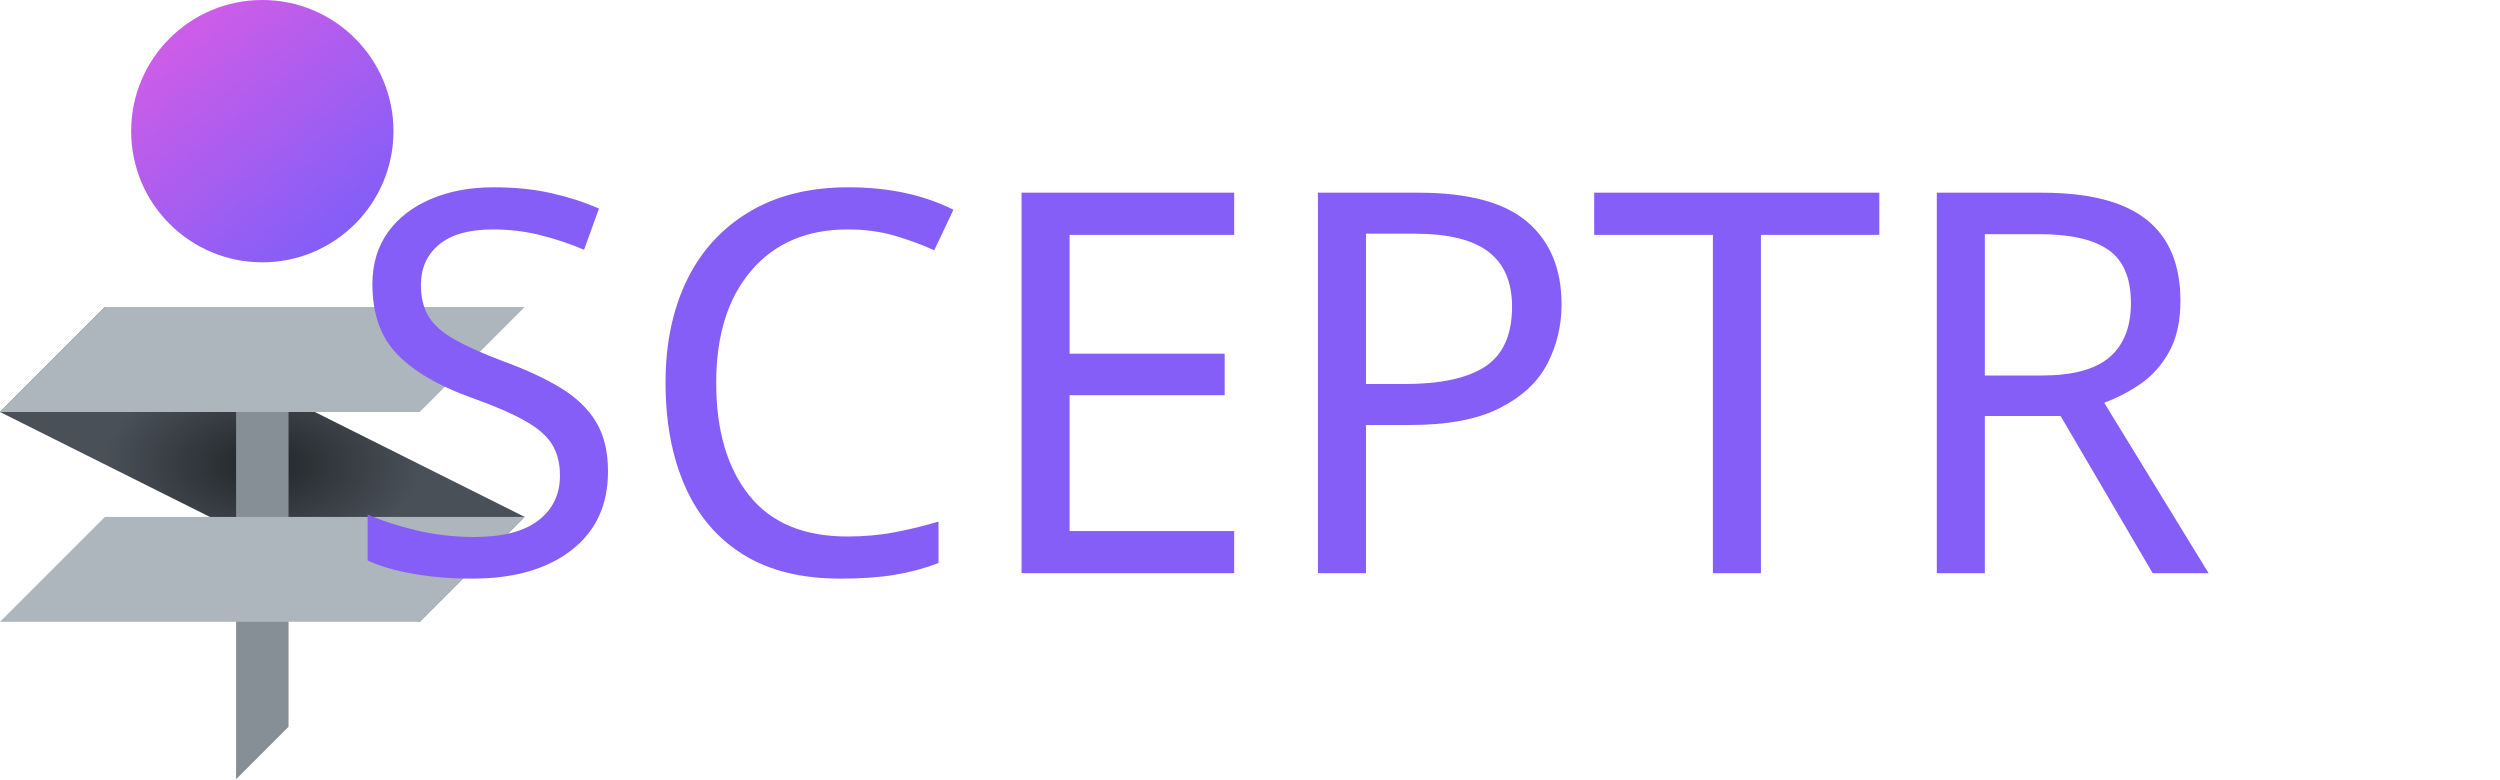
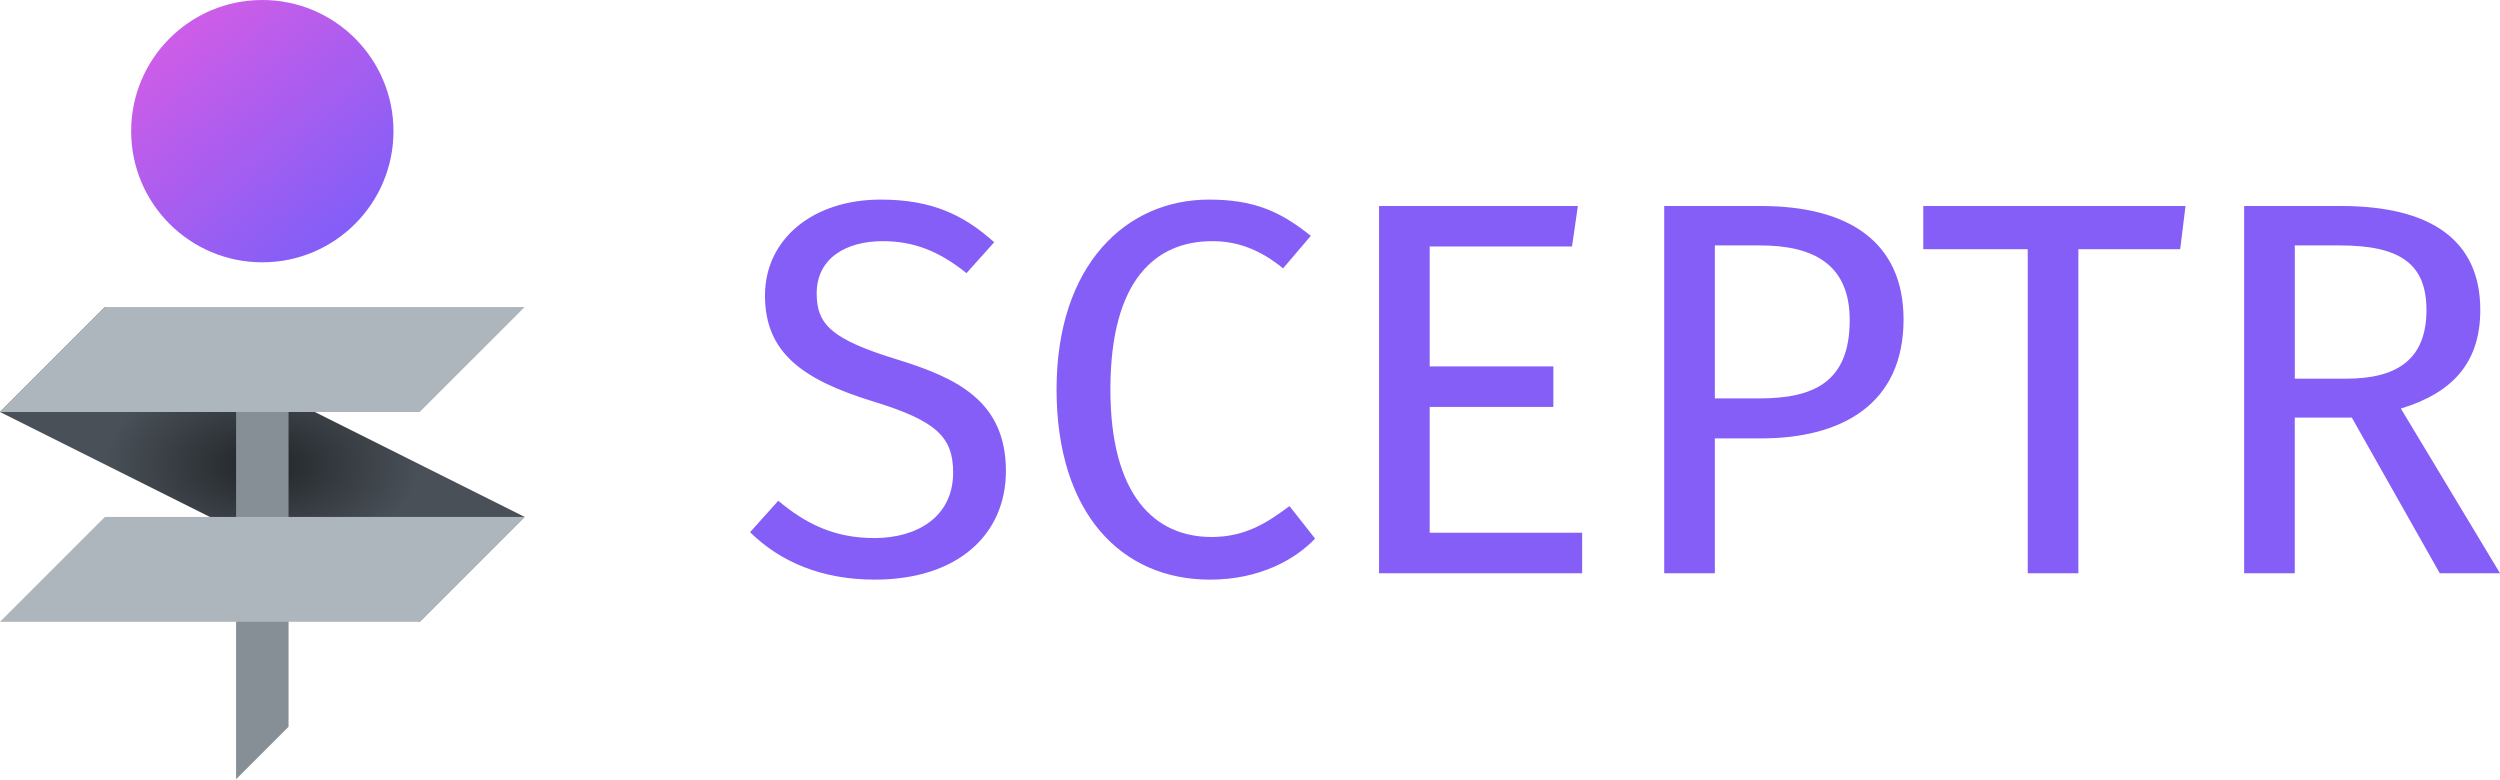
<svg xmlns="http://www.w3.org/2000/svg" xmlns:xlink="http://www.w3.org/1999/xlink" width="238.26mm" height="74.263mm" viewBox="0 0 238.26 74.263" version="1.1" id="svg1">
  <defs id="defs1">
    <linearGradient id="linearGradient20">
      <stop style="stop-color:#212529;stop-opacity:1;" offset="0" id="stop19" />
      <stop style="stop-color:#495057;stop-opacity:1;" offset="0.601" id="stop20" />
    </linearGradient>
    <linearGradient id="linearGradient15">
      <stop style="stop-color:#cc5de8;stop-opacity:1;" offset="0" id="stop16" />
      <stop style="stop-color:#845ef7;stop-opacity:1;" offset="1" id="stop17" />
    </linearGradient>
    <linearGradient id="linearGradient13">
      <stop style="stop-color:#adb5bd;stop-opacity:1;" offset="0" id="stop14" />
      <stop style="stop-color:#adb5bd;stop-opacity:1;" offset="1" id="stop15" />
    </linearGradient>
    <radialGradient xlink:href="#linearGradient20" id="radialGradient13" cx="100.336" cy="90.945" fx="100.336" fy="90.945" r="25" gradientTransform="matrix(1,0,0,0.6000001,-8.7e-5,36.37796)" gradientUnits="userSpaceOnUse" />
    <radialGradient xlink:href="#linearGradient13" id="radialGradient15" cx="100.335" cy="80.945" fx="100.335" fy="80.945" r="25" gradientTransform="matrix(1,0,0,0.199998,0,64.75626)" gradientUnits="userSpaceOnUse" />
    <linearGradient xlink:href="#linearGradient15" id="linearGradient17" x1="92.872" y1="50.072" x2="107.809" y2="68.473" gradientUnits="userSpaceOnUse" />
  </defs>
  <g id="layer1" transform="translate(360.9989,-233.9084)">
    <g id="g15" transform="translate(-436.3344,187.2264)">
      <path style="fill:url(#radialGradient13);stroke-width:0.353" d="m 75.335,85.945 10,-10 40,20 -10,10 z" id="path10" />
      <path id="path4-1-2" style="fill:#868e96;stroke-width:0.353" d="m 97.835,77.436 v 38.509 5 l 5,-5 V 77.436 Z" />
      <path id="path4-6" style="fill:url(#radialGradient15);stroke-width:0.353" d="m 85.335,75.945 -10,10 h 10 30 l 10,-10 h -10 z" />
      <path id="path4-6-1" style="fill:#adb5bd;stroke-width:0.353" d="m 85.335,95.945 -10,10 h 10 30 l 10,-10 h -10 z" />
      <circle style="fill:url(#linearGradient17);stroke:none;stroke-width:0.353" id="path15" cx="100.335" cy="59.182" r="12.5" />
    </g>
-     <text xml:space="preserve" style="font-style:normal;font-variant:normal;font-weight:normal;font-stretch:normal;font-size:50.8px;font-family:'Fira Sans';-inkscape-font-specification:'Fira Sans';text-align:center;text-anchor:middle;fill:#845ef7;stroke:none;stroke-width:0.353" x="-206.127" y="288.541" id="text20">
-       <tspan id="tspan20" style="font-style:normal;font-variant:normal;font-weight:normal;font-stretch:normal;font-family:'Fira Sans';-inkscape-font-specification:'Fira Sans';fill:#845ef7;stroke-width:0.353" x="-206.127" y="288.541">SCEPTR</tspan>
-     </text>
+     <path style="font-size:50.8px;font-family:'Fira Sans';-inkscape-font-specification:'Fira Sans';text-align:center;text-anchor:middle;fill:#845ef7;stroke-width:0.353" d="m -277.069,252.93 c -6.452,0 -11.024,3.759 -11.024,9.144 0,5.436 3.556,8.026 10.363,10.109 5.944,1.829 7.569,3.353 7.569,6.756 0,4.216 -3.404,6.248 -7.518,6.248 -3.81,0 -6.553,-1.372 -9.144,-3.556 l -2.692,2.997 c 2.896,2.845 6.858,4.521 11.887,4.521 7.874,0 12.497,-4.267 12.497,-10.363 0,-6.706 -4.775,-8.89 -10.363,-10.617 -6.299,-1.93 -7.671,-3.353 -7.671,-6.299 0,-3.353 2.794,-4.978 6.299,-4.978 2.896,0 5.334,0.914 7.976,3.048 l 2.642,-2.946 c -2.946,-2.642 -5.994,-4.064 -10.82,-4.064 z m 31.293,0 c -7.925,0 -14.529,6.248 -14.529,18.085 0,11.786 6.147,18.136 14.63,18.136 4.724,0 8.128,-1.93 10.008,-3.912 l -2.438,-3.099 c -1.981,1.473 -4.115,2.946 -7.417,2.946 -5.436,0 -9.652,-3.962 -9.652,-14.072 0,-10.566 4.42,-14.122 9.703,-14.122 2.438,0 4.572,0.813 6.756,2.591 l 2.642,-3.099 c -2.794,-2.235 -5.283,-3.454 -9.703,-3.454 z m 35.154,0.61 h -18.948 v 35.001 h 19.355 v -3.861 h -14.529 v -11.989 h 11.786 v -3.861 h -11.786 v -11.43 h 13.564 z m 17.424,0 h -9.195 v 35.001 h 4.826 v -12.852 h 4.42 c 7.722,0 13.564,-3.302 13.564,-11.328 0,-7.366 -5.182,-10.82 -13.614,-10.82 z m -0.152,18.339 h -4.216 v -14.58 h 4.318 c 5.182,0 8.534,1.88 8.534,7.112 0,5.944 -3.454,7.468 -8.636,7.468 z m 40.64,-18.339 h -24.994 v 4.115 h 9.957 v 30.886 h 4.826 v -30.886 h 9.703 z m 24.232,35.001 h 5.74 l -9.449,-15.697 c 5.029,-1.524 7.569,-4.47 7.569,-9.398 0,-6.553 -4.572,-9.906 -13.31,-9.906 h -9.195 v 35.001 h 4.826 v -14.834 h 5.436 z m -13.818,-18.542 v -12.7 h 4.318 c 5.74,0 8.23,1.778 8.23,6.147 0,4.724 -2.794,6.553 -7.671,6.553 z" id="text20" aria-label="SCEPTR" />
  </g>
</svg>
